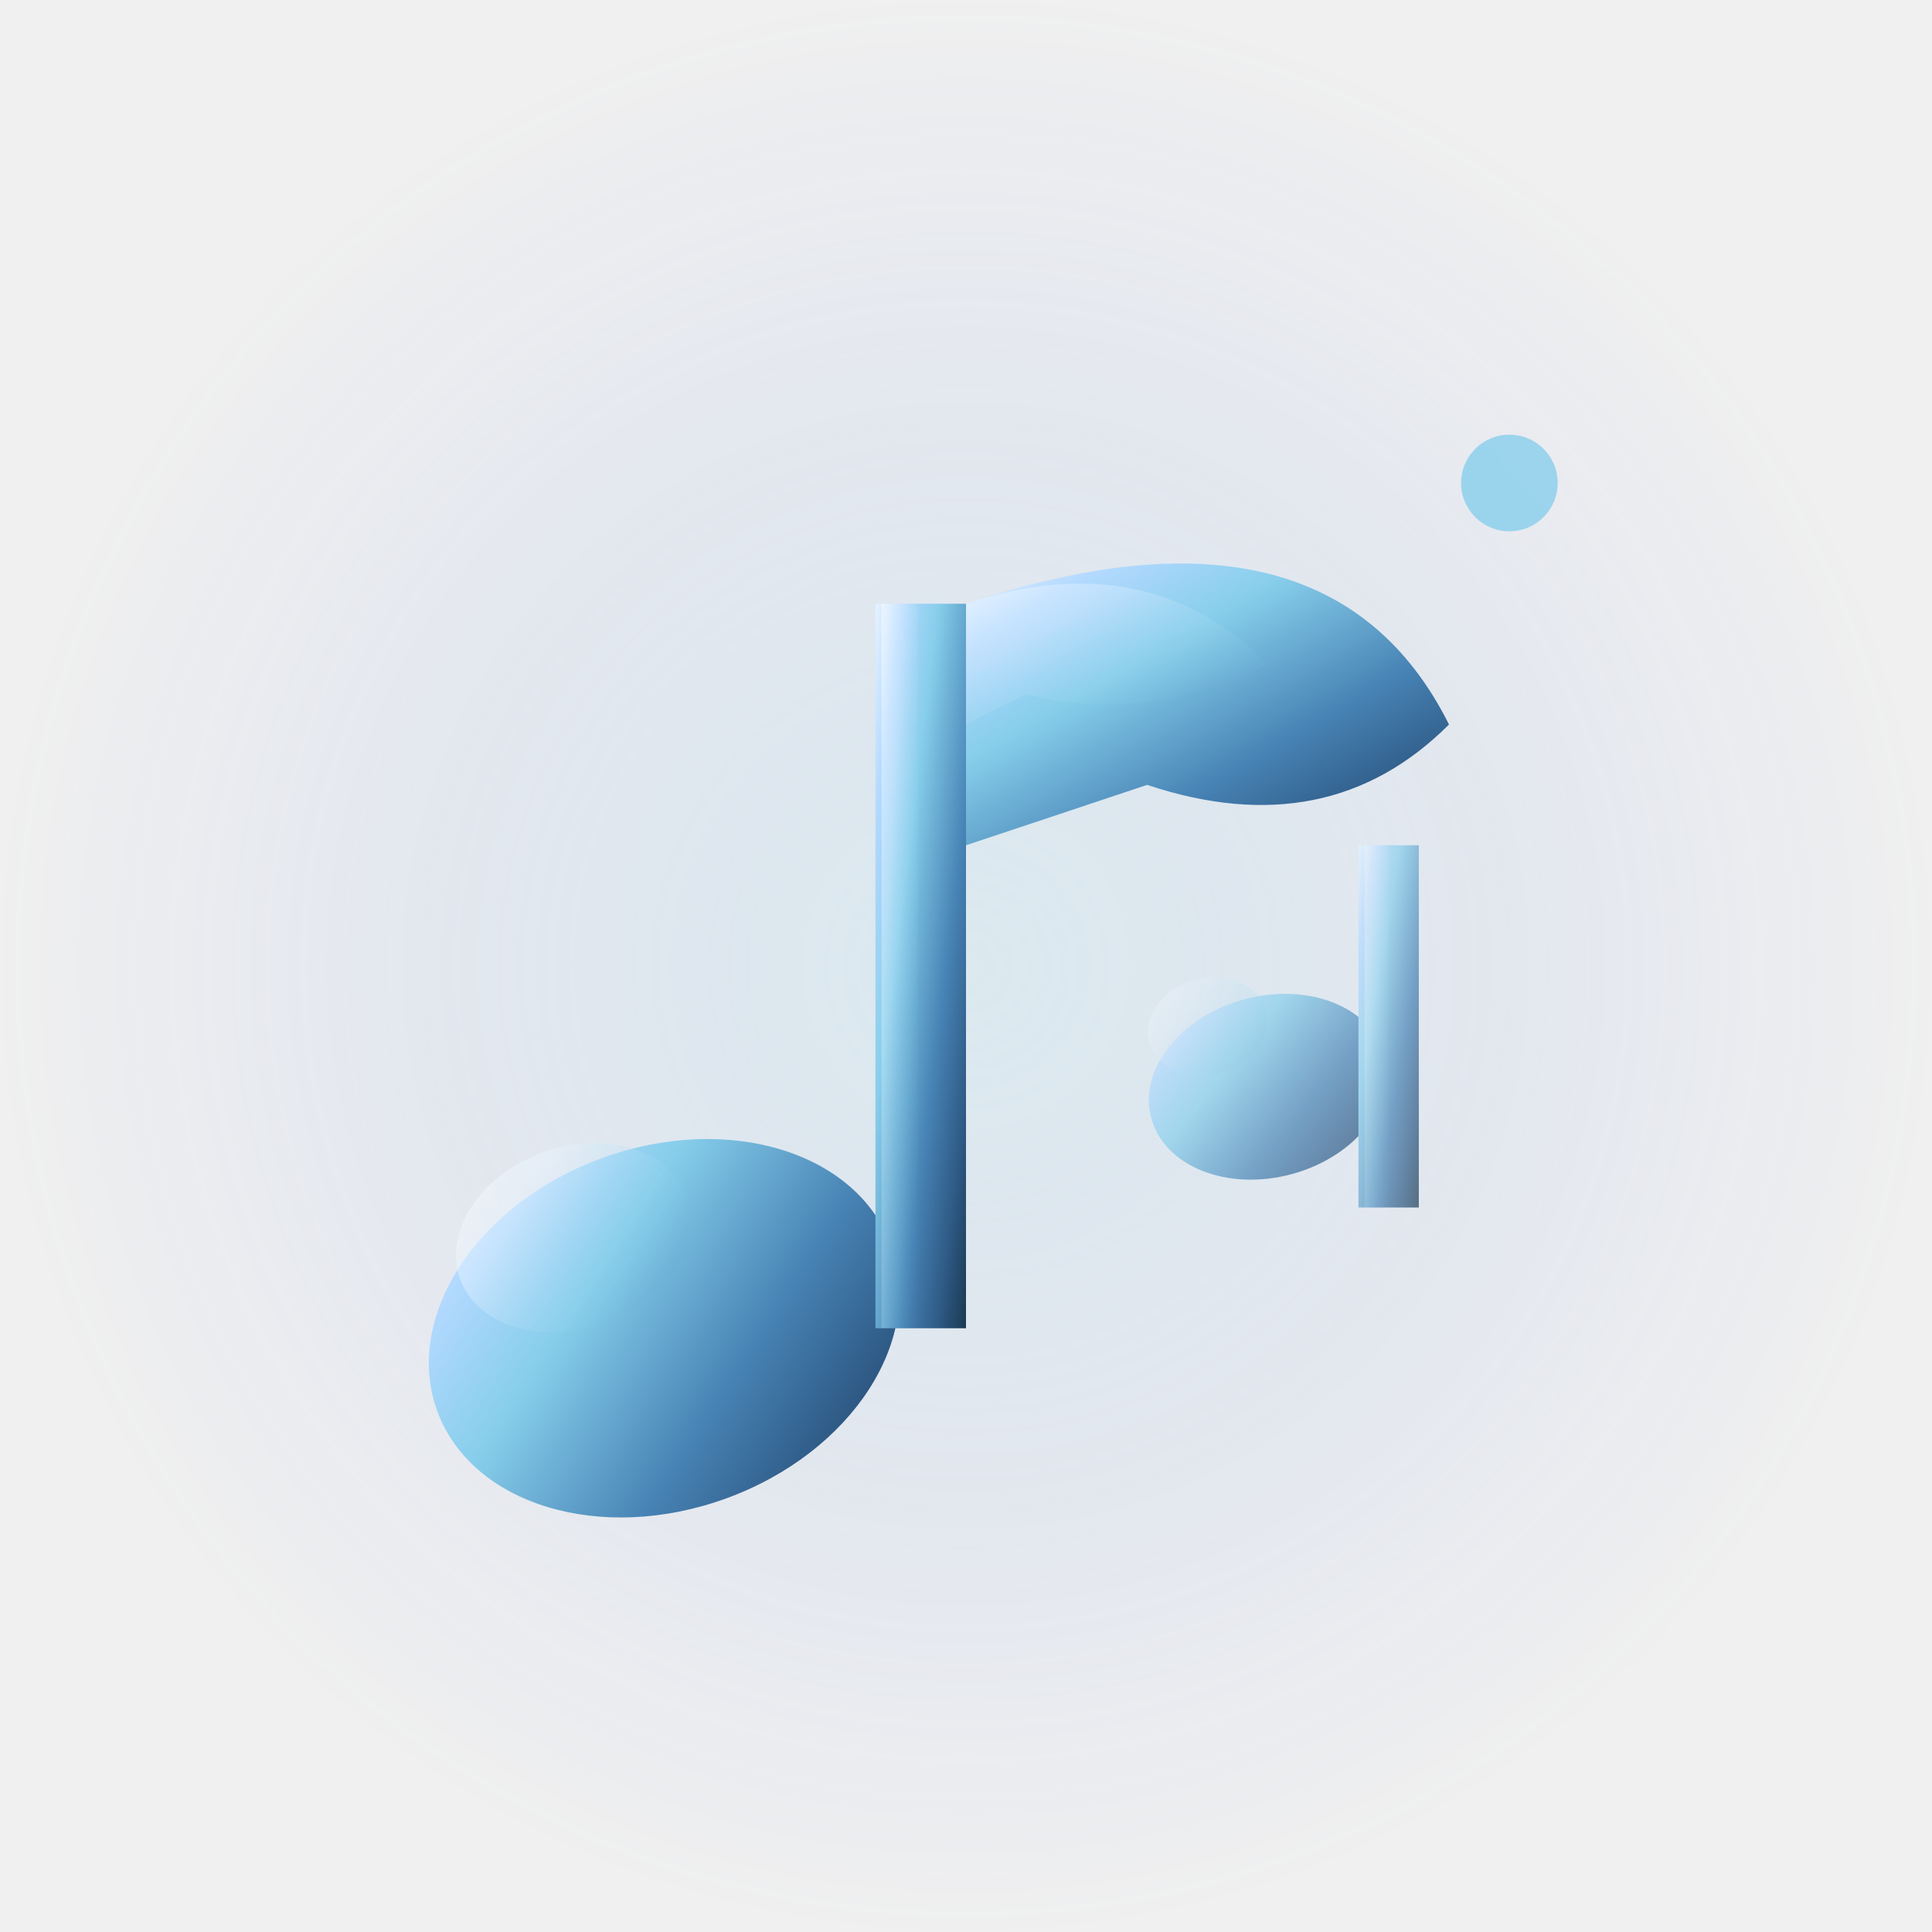
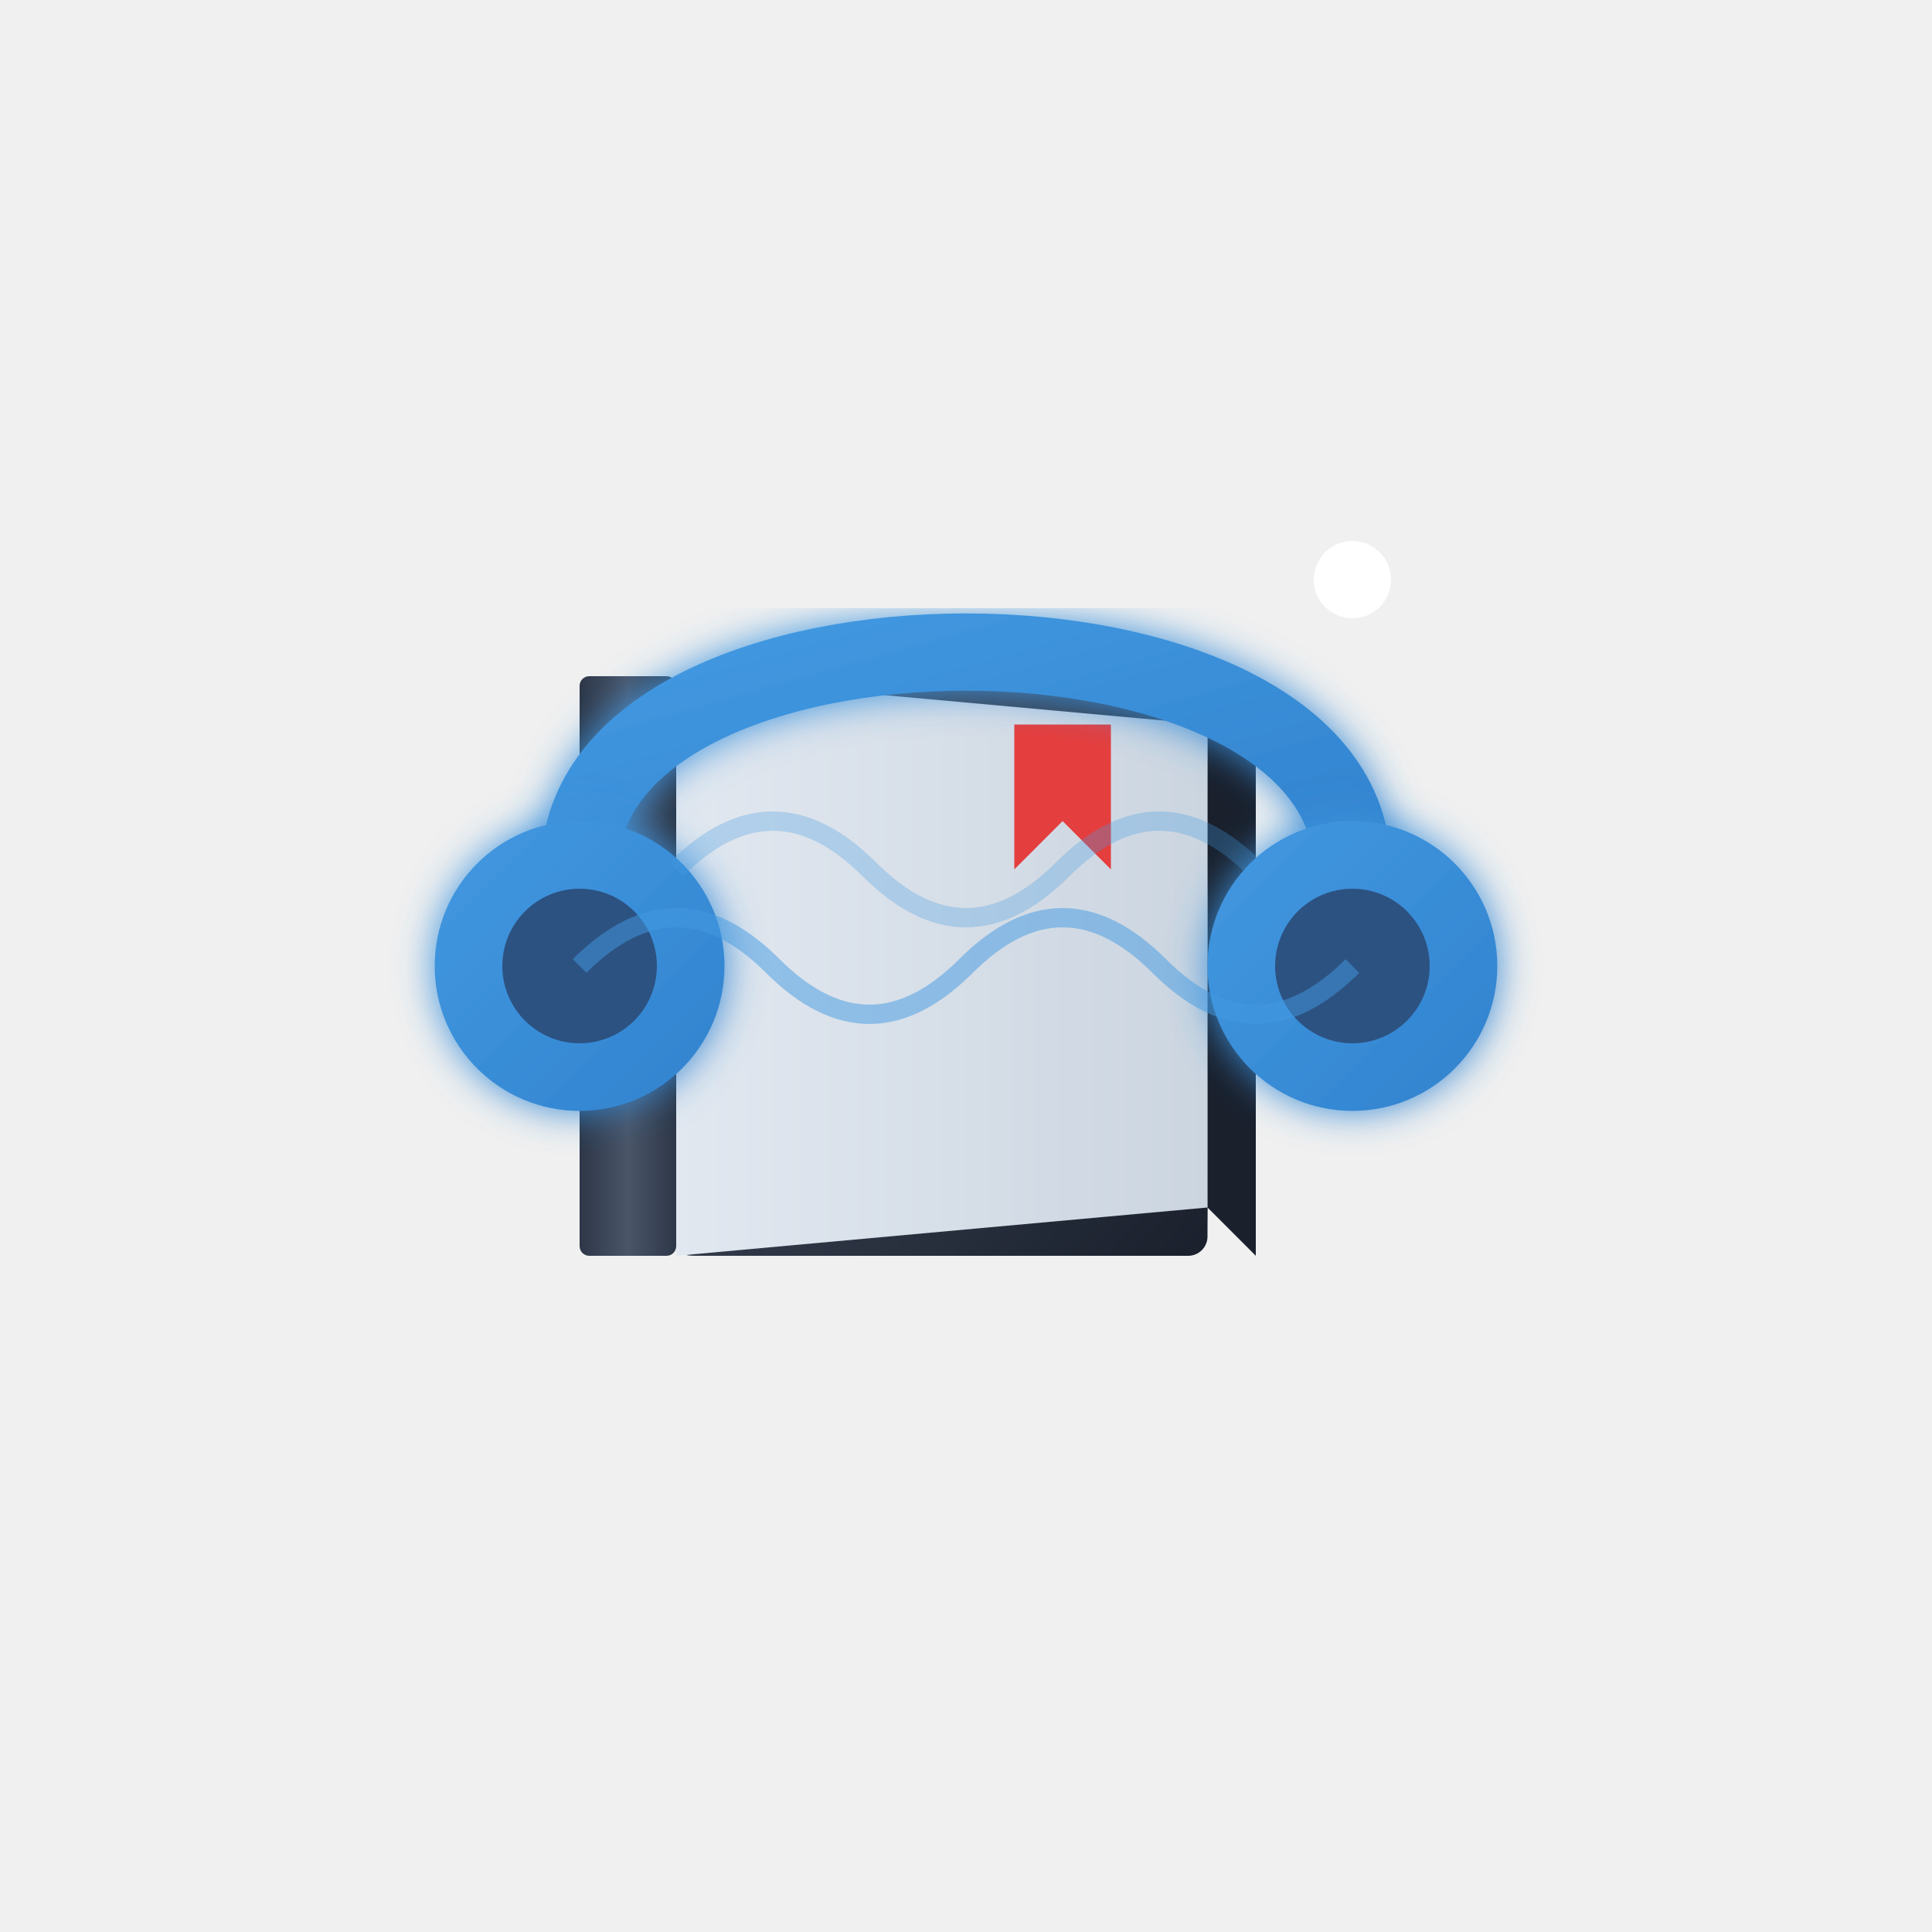
- <svg xmlns="http://www.w3.org/2000/svg" viewBox="0 0 32 32" width="32" height="32">
+ <svg xmlns="http://www.w3.org/2000/svg" width="128" height="128" viewBox="0 0 100 100">
  <defs>
-     <linearGradient id="noteGradient" x1="0%" y1="0%" x2="100%" y2="100%">
-       <stop offset="0%" style="stop-color:#e6f3ff;stop-opacity:1" />
-       <stop offset="15%" style="stop-color:#b3d9ff;stop-opacity:1" />
-       <stop offset="35%" style="stop-color:#87ceeb;stop-opacity:1" />
-       <stop offset="65%" style="stop-color:#4682b4;stop-opacity:1" />
-       <stop offset="85%" style="stop-color:#2e5984;stop-opacity:1" />
-       <stop offset="100%" style="stop-color:#1a3a52;stop-opacity:1" />
+     <linearGradient id="bookCoverGradient" x1="0%" y1="0%" x2="100%" y2="100%">
+       <stop offset="0%" stop-color="#4a5568" />
+       <stop offset="100%" stop-color="#1a202c" />
+     </linearGradient>
+     <linearGradient id="bookSpineGradient" x1="0%" y1="0%" x2="100%" y2="0%">
+       <stop offset="0%" stop-color="#2d3748" />
+       <stop offset="50%" stop-color="#4a5568" />
+       <stop offset="100%" stop-color="#2d3748" />
+     </linearGradient>
+     <linearGradient id="pageEdgeGradient" x1="0%" y1="0%" x2="100%" y2="0%">
+       <stop offset="0%" stop-color="#e2e8f0" />
+       <stop offset="100%" stop-color="#cbd5e0" />
+     </linearGradient>
+     <linearGradient id="bookTitleGradient" x1="0%" y1="0%" x2="100%" y2="100%">
+       <stop offset="0%" stop-color="#ecc94b" />
+       <stop offset="100%" stop-color="#d69e2e" />
+     </linearGradient>
+     <linearGradient id="headphoneGradient" x1="0%" y1="0%" x2="100%" y2="100%">
+       <stop offset="0%" stop-color="#4299e1" />
+       <stop offset="100%" stop-color="#3182ce" />
    </linearGradient>
    <linearGradient id="metallicHighlight" x1="0%" y1="0%" x2="100%" y2="100%">
-       <stop offset="0%" style="stop-color:#ffffff;stop-opacity:0.8" />
-       <stop offset="30%" style="stop-color:#e6f3ff;stop-opacity:0.6" />
-       <stop offset="70%" style="stop-color:#87ceeb;stop-opacity:0.3" />
-       <stop offset="100%" style="stop-color:#4682b4;stop-opacity:0.1" />
+       <stop offset="0%" stop-color="rgba(255, 255, 255, 0.8)" />
+       <stop offset="100%" stop-color="rgba(255, 255, 255, 0)" />
    </linearGradient>
-     <radialGradient id="bgGradient" cx="50%" cy="50%" r="50%">
-       <stop offset="0%" style="stop-color:#87ceeb;stop-opacity:0.2" />
-       <stop offset="100%" style="stop-color:#4169e1;stop-opacity:0" />
-     </radialGradient>
+     <linearGradient id="bgGradient" x1="0%" y1="0%" x2="100%" y2="100%">
+       <stop offset="0%" stop-color="#4a5568" />
+       <stop offset="100%" stop-color="#2d3748" />
+     </linearGradient>
+     <filter id="pageTexture" x="0" y="0" width="100%" height="100%">
+       <feTurbulence type="fractalNoise" baseFrequency="0.04" numOctaves="2" result="noise" />
+       <feDisplacementMap in="SourceGraphic" in2="noise" scale="2" />
+     </filter>
+     <filter id="glow" x="-20%" y="-20%" width="140%" height="140%">
+       <feGaussianBlur stdDeviation="2" result="blur" />
+       <feComposite in="SourceGraphic" in2="blur" operator="over" />
+     </filter>
  </defs>
-   <rect width="32" height="32" fill="url(#bgGradient)" rx="4" />
-   <g>
-     <ellipse cx="11" cy="22" rx="4" ry="3" fill="url(#noteGradient)" transform="rotate(-20 11 22)" />
-     <ellipse cx="9.5" cy="20.5" rx="2" ry="1.5" fill="url(#metallicHighlight)" transform="rotate(-20 9.5 20.5)" opacity="0.7" />
-     <rect x="14.5" y="10" width="1.5" height="12" fill="url(#noteGradient)" />
-     <rect x="14.6" y="10" width="0.6" height="12" fill="url(#metallicHighlight)" opacity="0.6" />
-     <path d="M16 10 Q22 8 24 12 Q22 14 19 13 L16 14 Z" fill="url(#noteGradient)" />
-     <path d="M16 10 Q19 9 21 11 Q19 12 17 11.5 L16 12 Z" fill="url(#metallicHighlight)" opacity="0.5" />
+   <g id="book" transform="translate(25, 25) scale(0.5)">
+     <rect x="10" y="20" width="10" height="60" rx="1" fill="url(#bookSpineGradient)" />
+     <path d="M80 20 L80 80 L75 75 L75 25 Z" fill="#1a202c" />
+     <rect x="20" y="20" width="55" height="60" rx="2" fill="url(#bookCoverGradient)" />
+     <rect x="20" y="20" width="55" height="60" rx="2" fill="url(#bookCoverGradient)" opacity="0.7" filter="url(#pageTexture)" />
+     <rect x="30" y="35" width="35" height="8" rx="1" fill="url(#bookTitleGradient)" />
+     <rect x="30" y="50" width="35" height="2" rx="1" fill="#ecc94b" opacity="0.7" />
+     <rect x="30" y="55" width="25" height="2" rx="1" fill="#ecc94b" opacity="0.7" />
+     <rect x="30" y="60" width="30" height="2" rx="1" fill="#ecc94b" opacity="0.7" />
+     <path d="M20 20 L75 25 L75 75 L20 80 Z" fill="url(#pageEdgeGradient)" />
+     <path d="M65 25 L65 40 L60 35 L55 40 L55 25 Z" fill="#e53e3e" />
  </g>
-   <g opacity="0.7">
-     <ellipse cx="21" cy="18" rx="2" ry="1.5" fill="url(#noteGradient)" transform="rotate(-15 21 18)" />
-     <ellipse cx="20" cy="17" rx="1" ry="0.8" fill="url(#metallicHighlight)" transform="rotate(-15 20 17)" opacity="0.6" />
-     <rect x="22.5" y="14" width="1" height="6" fill="url(#noteGradient)" />
-     <rect x="22.6" y="14" width="0.4" height="6" fill="url(#metallicHighlight)" opacity="0.5" />
+   <g id="headphones" transform="translate(50, 50) scale(0.5)">
+     <path d="M-40 -10 C-40 -40, 40 -40, 40 -10" stroke="url(#headphoneGradient)" stroke-width="8" fill="none" stroke-linecap="round" filter="url(#glow)" />
+     <circle cx="-40" cy="0" r="15" fill="url(#headphoneGradient)" filter="url(#glow)" />
+     <circle cx="-40" cy="0" r="8" fill="#2c5282" />
+     <path d="M-45 -10 L-35 -10" stroke="url(#metallicHighlight)" stroke-width="2" stroke-linecap="round" />
+     <circle cx="40" cy="0" r="15" fill="url(#headphoneGradient)" filter="url(#glow)" />
+     <circle cx="40" cy="0" r="8" fill="#2c5282" />
+     <path d="M35 -10 L45 -10" stroke="url(#metallicHighlight)" stroke-width="2" stroke-linecap="round" />
+     <path d="M-40 15 L-40 30" stroke="url(#headphoneGradient)" stroke-width="5" stroke-linecap="round" />
+     <path d="M40 15 L40 30" stroke="url(#headphoneGradient)" stroke-width="5" stroke-linecap="round" />
  </g>
-   <circle cx="25" cy="8" r="0.8" fill="#87ceeb" opacity="0.8" />
+   <path d="M30 50 Q35 45, 40 50 Q45 55, 50 50 Q55 45, 60 50 Q65 55, 70 50" stroke="#4299e1" stroke-width="1" fill="none" opacity="0.5">
+     <animate attributeName="opacity" values="0.5;0.8;0.5" dur="2s" repeatCount="indefinite" />
+   </path>
+   <path d="M35 45 Q40 40, 45 45 Q50 50, 55 45 Q60 40, 65 45" stroke="#4299e1" stroke-width="1" fill="none" opacity="0.3">
+     <animate attributeName="opacity" values="0.3;0.6;0.3" dur="1.5s" repeatCount="indefinite" />
+   </path>
+   <circle cx="70" cy="30" r="2" fill="white">
+     <animate attributeName="opacity" values="0;1;0" dur="2s" repeatCount="indefinite" />
+   </circle>
</svg>
